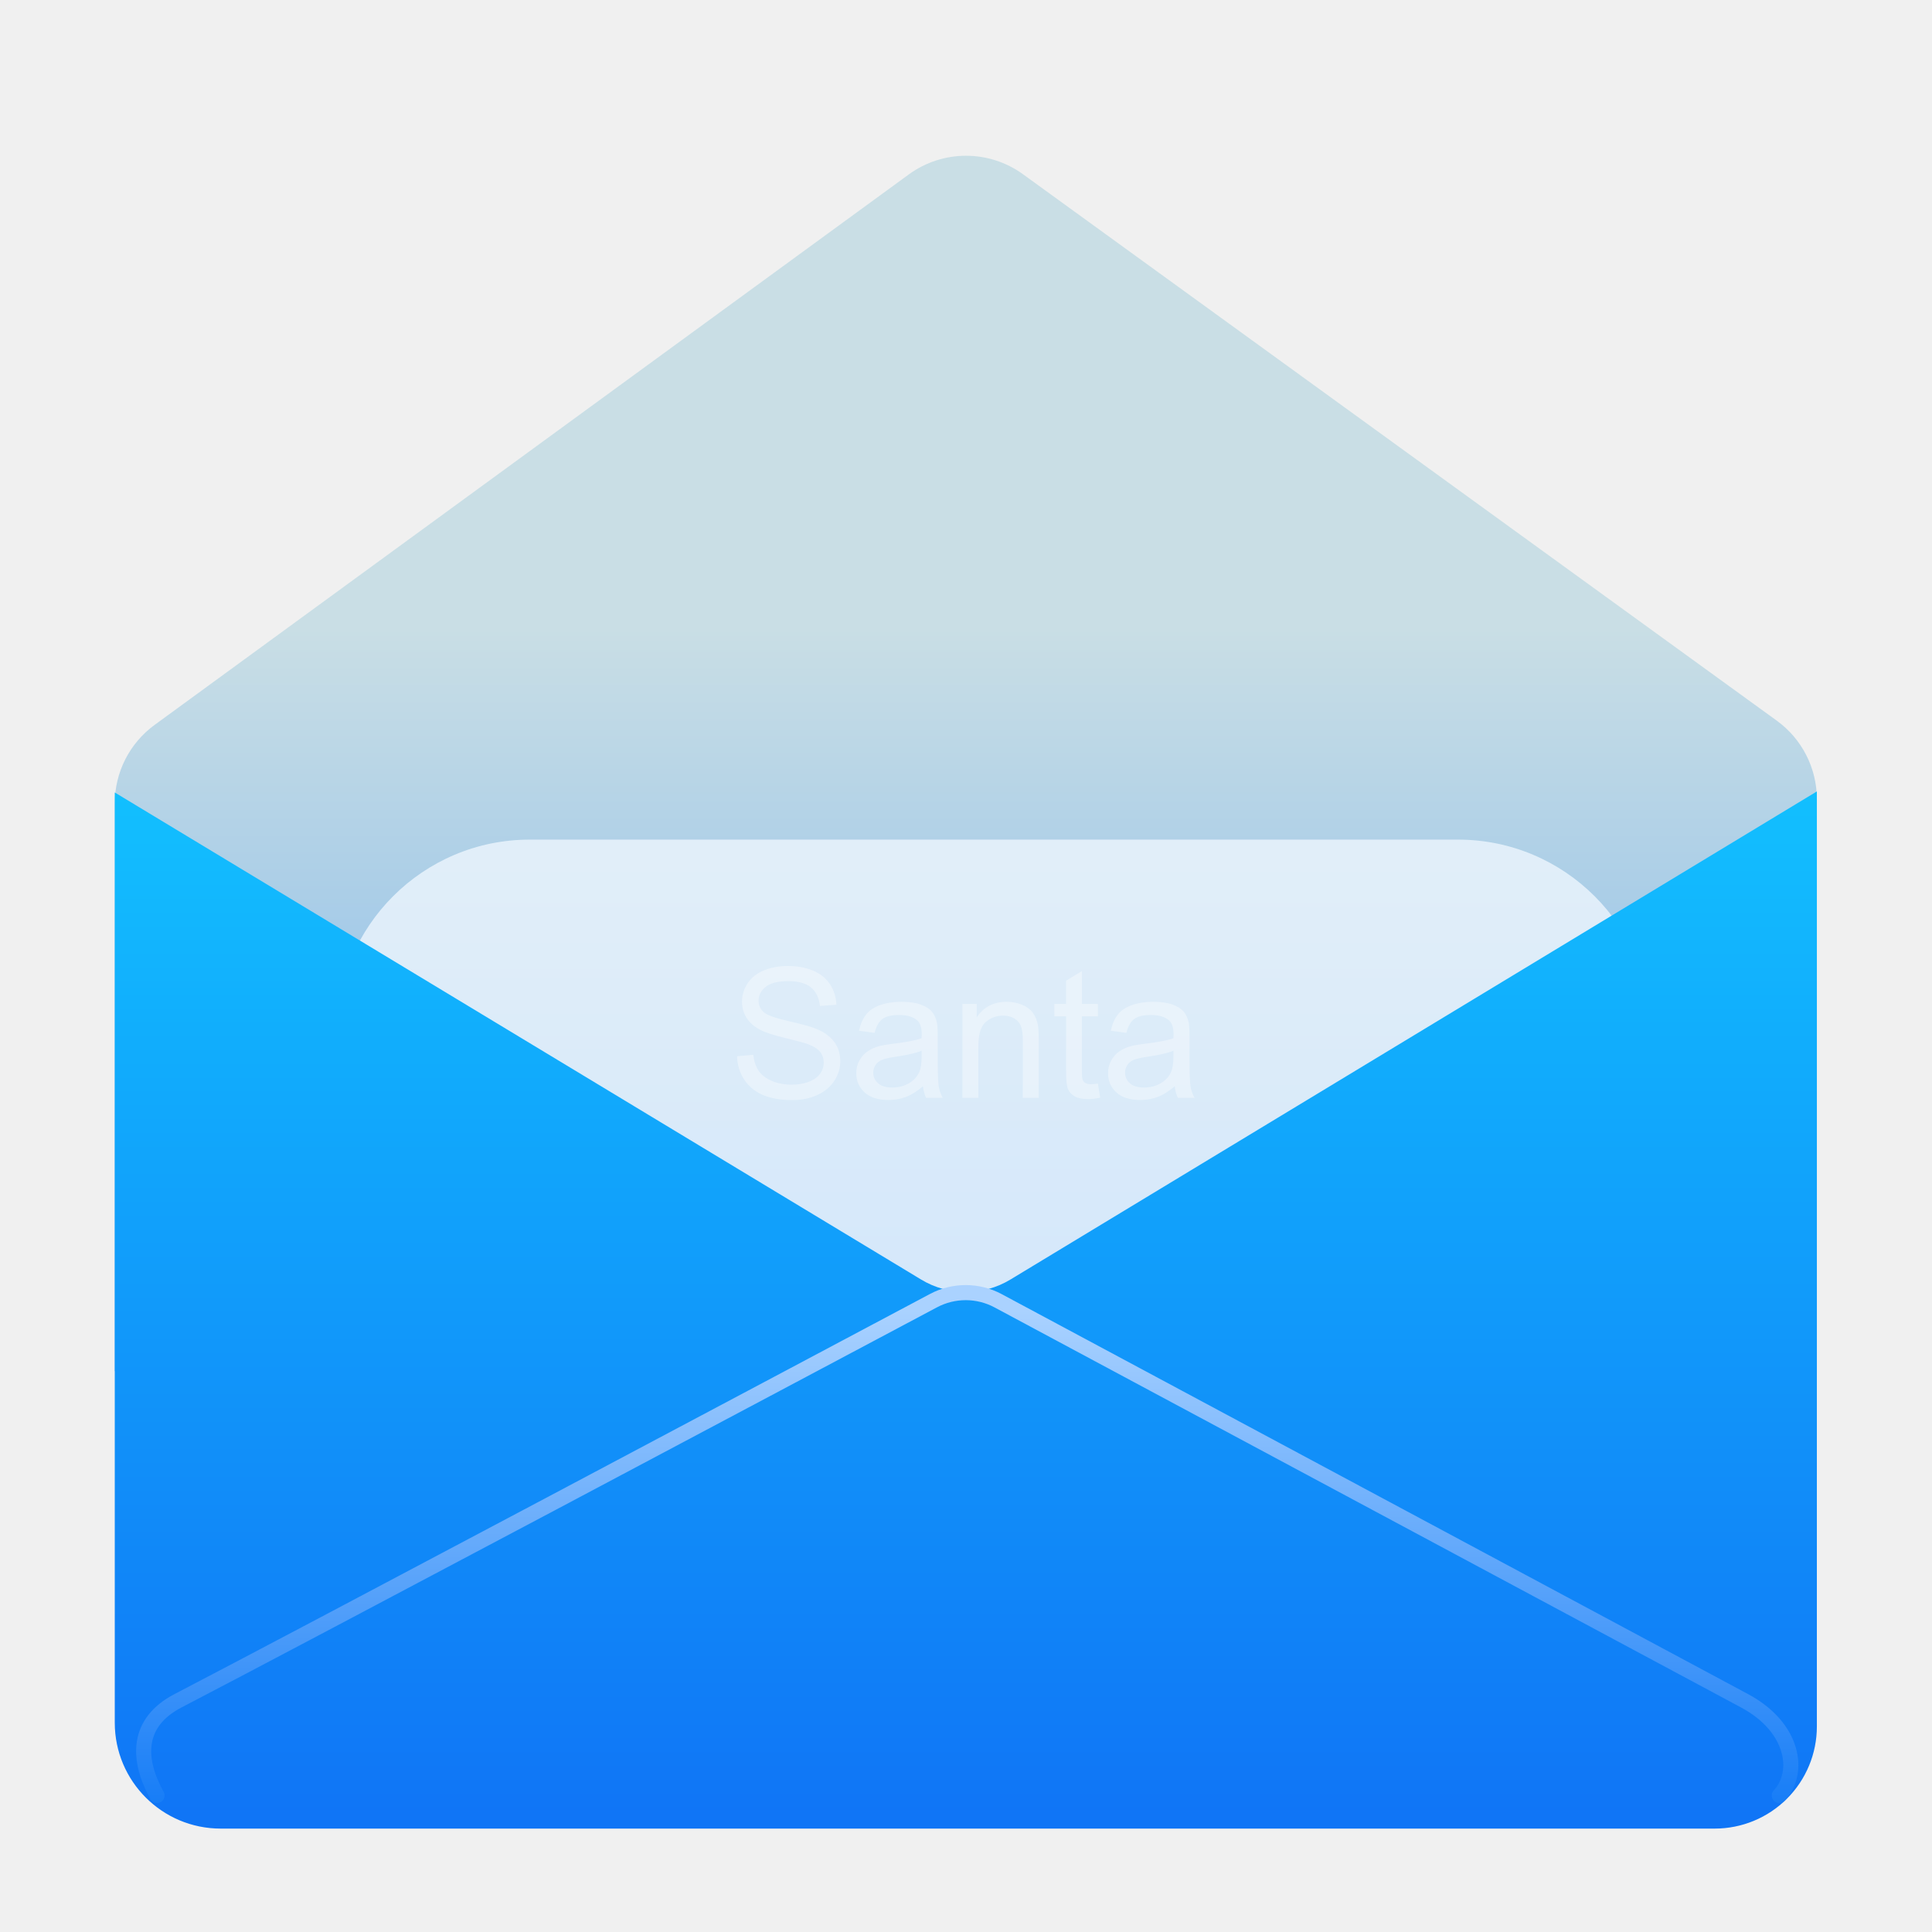
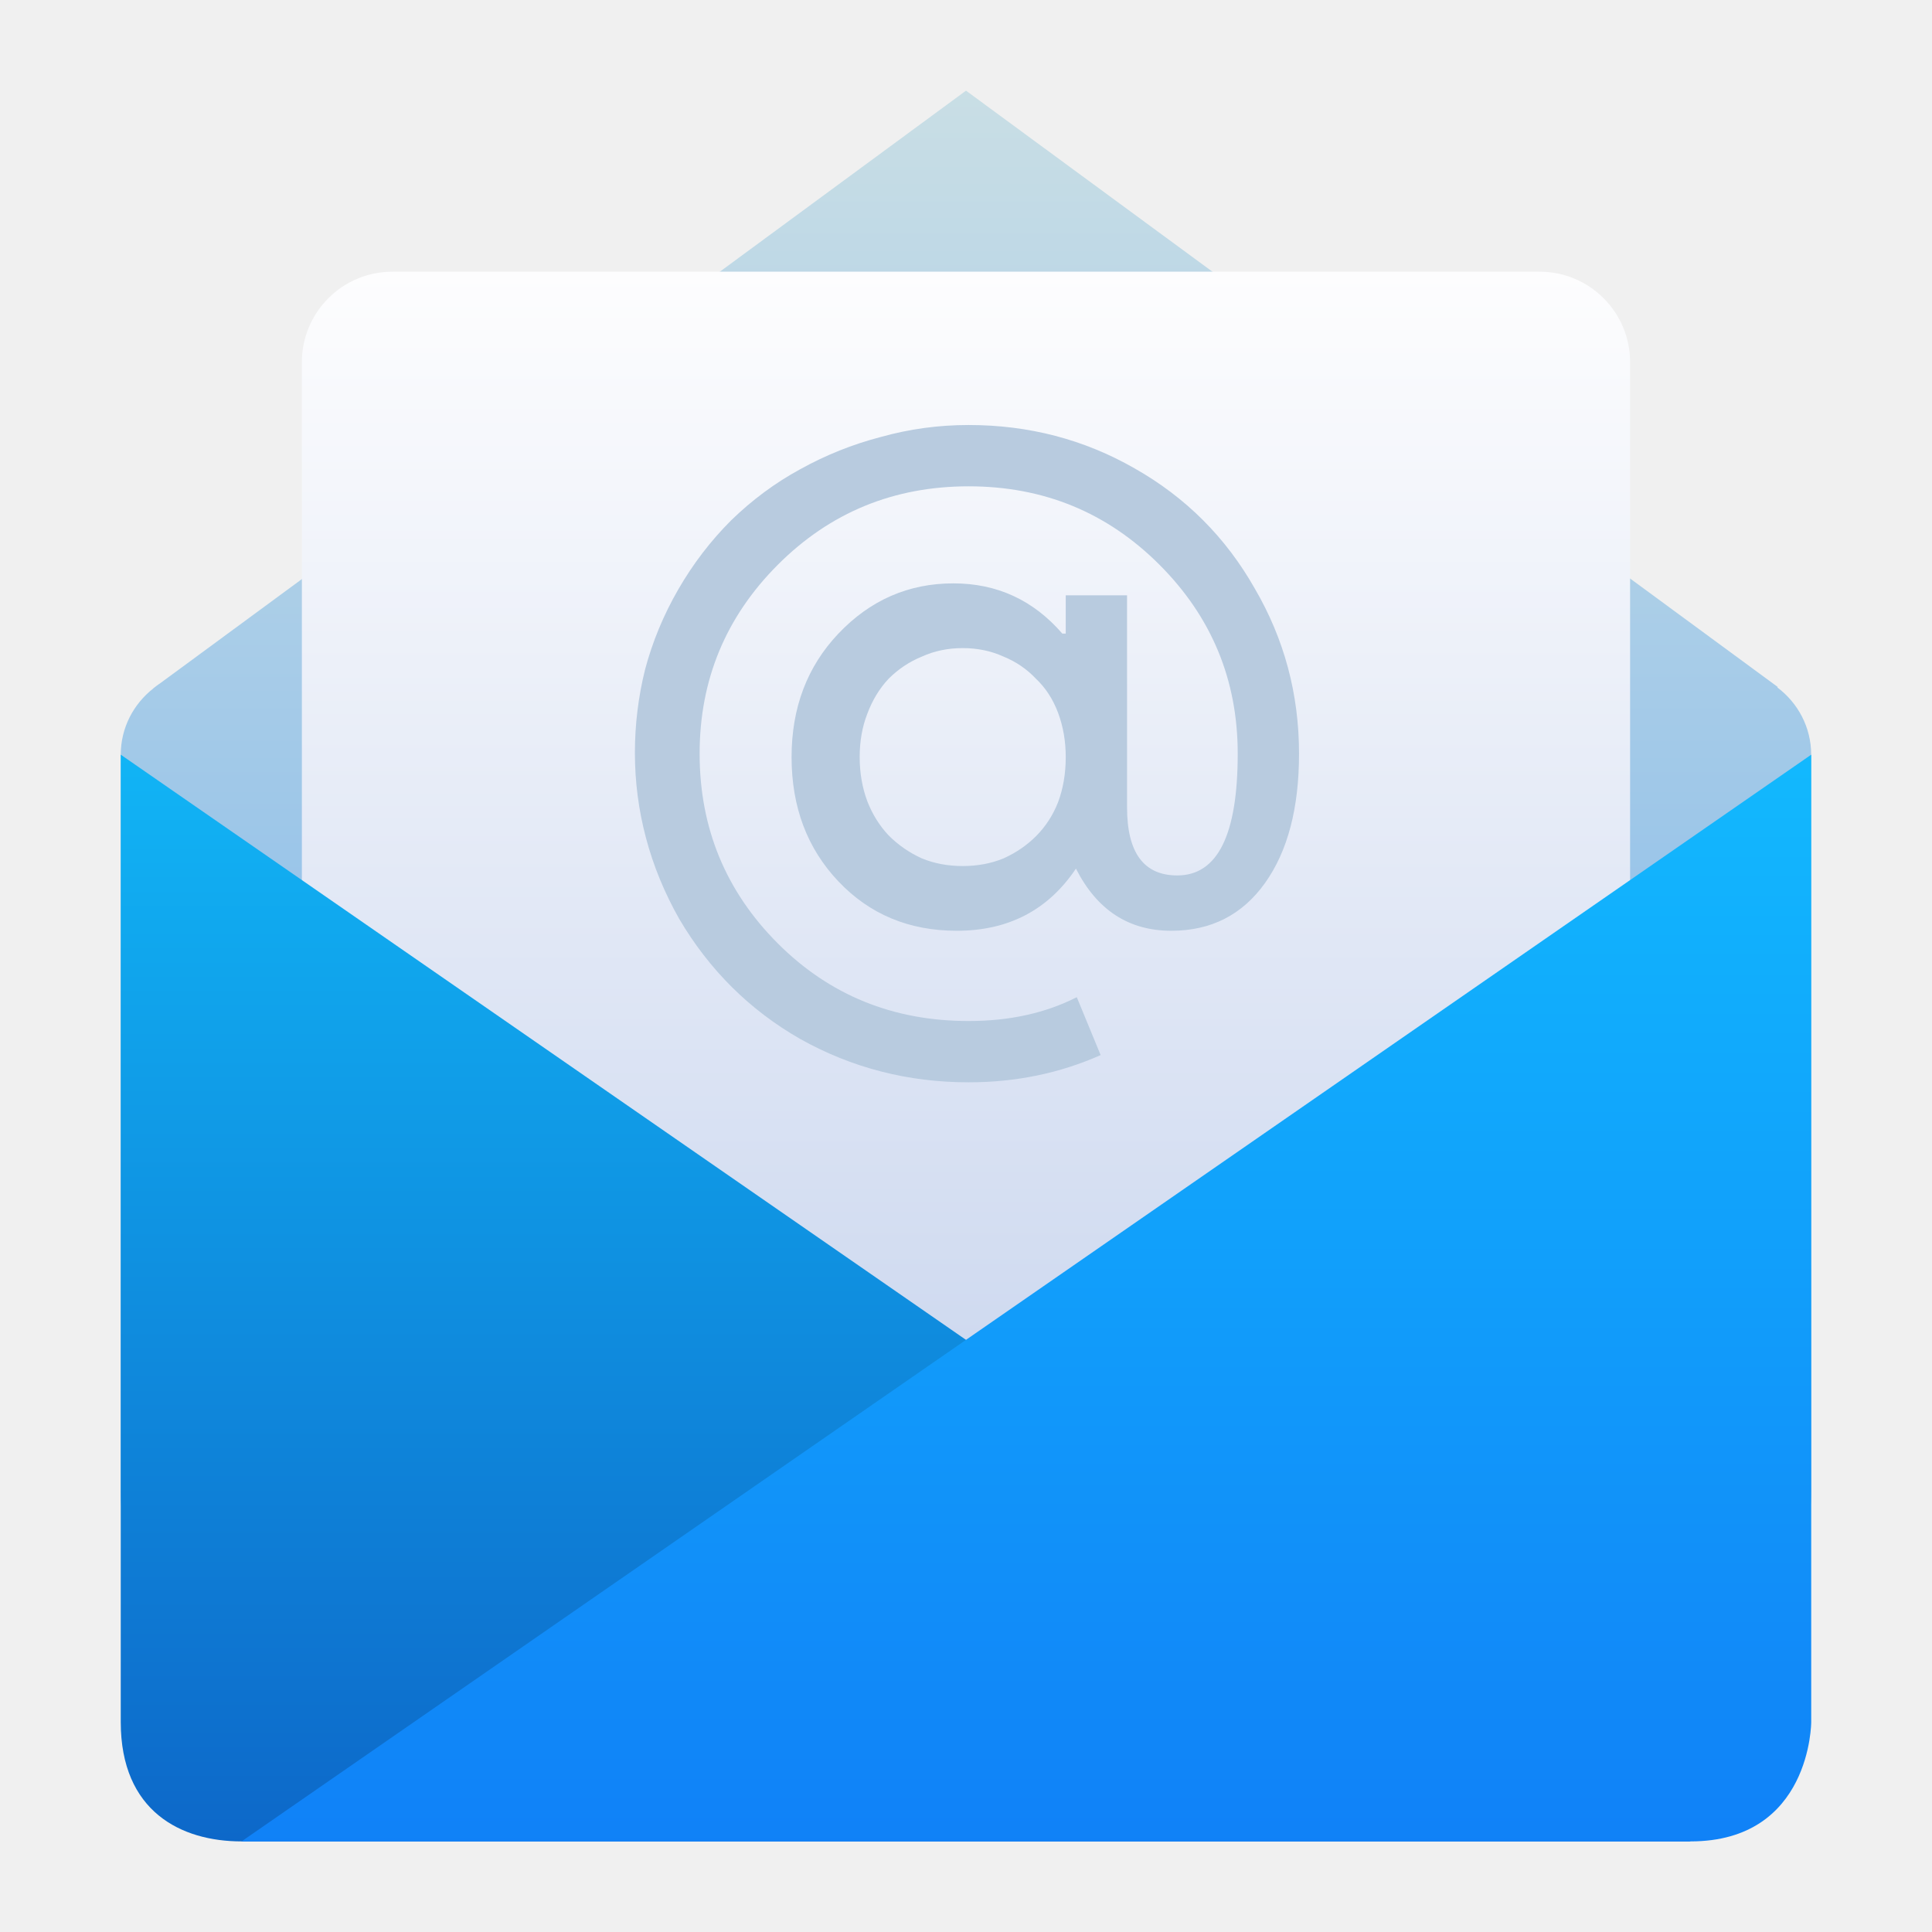
- <svg xmlns="http://www.w3.org/2000/svg" clip-rule="evenodd" fill-rule="evenodd" stroke-linecap="round" stroke-linejoin="round" stroke-miterlimit="1.5" viewBox="0 0 128 128">
-   <linearGradient id="a" x2="1" gradientTransform="matrix(-.10108 327.989 368.777 .0899004 513 316.202)" gradientUnits="userSpaceOnUse">
-     <stop stop-color="#7eb6eb" offset="0" />
-     <stop stop-color="#c9dee5" offset="1" />
-   </linearGradient>
-   <linearGradient id="b" x2="1" gradientTransform="matrix(0 -615.633 615.633 0 183255 867.778)" gradientUnits="userSpaceOnUse">
-     <stop stop-color="#1075f6" offset="0" />
-     <stop stop-color="#12c5ff" offset="1" />
-   </linearGradient>
-   <linearGradient id="c" x2="1" gradientTransform="matrix(0 34.3572 -34.3572 0 -2878.25 86.7914)" gradientUnits="userSpaceOnUse">
-     <stop stop-color="#aad2ff" offset="0" />
-     <stop stop-color="#1079f6" offset="1" />
-   </linearGradient>
-   <path transform="matrix(.1191 0 0 -.133911 2.90175 127.888)" d="m986.317 276.095-946.837.586v280.908c0 15.333 8.234 29.745 22.159 38.785 76.534 49.684 329.945 214.192 419.539 272.354 18.91 12.276 44.562 12.313 63.517.092 89.605-57.77 342.635-220.905 419.32-270.345 14.009-9.032 22.302-23.488 22.302-38.877z" fill="url(#a)" />
-   <path d="m109.404 68.432c0-7.067-5.737-12.805-12.804-12.805h-61.506c-7.067 0-12.805 5.738-12.805 12.805v25.609c0 7.067 5.738 12.805 12.805 12.805h61.506c7.067 0 12.804-5.738 12.804-12.805z" fill="#f1f8ff" fill-opacity=".75" />
-   <path transform="matrix(.1191 0 0 .1191 2.90175 17.0852)" d="m537.72 568.322c-15.261 9.237-34.387 9.246-49.657.022-97.478-58.879-448.583-270.957-448.583-270.957v517.461c0 32.53 26.37 58.901 58.9 58.901h831.144c15.063 0 29.508-5.984 40.159-16.635 10.651-10.65 16.634-25.096 16.634-40.158v-520.155s-351.138 212.532-448.597 271.521z" fill="url(#b)" />
-   <path d="m10.403 118.957c-1.332-2.396-1.379-4.837 1.396-6.279 8.306-4.316 41.294-21.852 50.048-26.507 1.338-.711 2.943-.709 4.279.007 8.678 4.652 41.199 22.084 49.45 26.5 3.285 1.759 3.725 4.758 2.306 6.279" fill="none" stroke="url(#c)" />
-   <path d="m48.833 69.977 1.072-.094c.051.429.169.782.354 1.057.186.276.474.498.865.668.39.17.83.255 1.318.255.434 0 .816-.064 1.149-.193.332-.129.579-.306.741-.53.162-.225.243-.47.243-.736 0-.269-.078-.505-.234-.706-.157-.201-.415-.37-.774-.507-.23-.089-.74-.229-1.529-.419-.789-.189-1.342-.368-1.658-.536-.411-.215-.716-.481-.917-.799-.202-.319-.302-.675-.302-1.07 0-.433.123-.839.369-1.216s.605-.663 1.078-.858.998-.293 1.576-.293c.637 0 1.198.103 1.685.308.486.205.86.506 1.122.905.262.398.402.85.422 1.353l-1.09.082c-.059-.543-.257-.953-.595-1.23s-.837-.416-1.497-.416c-.687 0-1.188.126-1.503.378-.314.252-.471.556-.471.911 0 .309.111.563.334.762.218.199.79.403 1.713.612.924.209 1.558.392 1.902.548.5.23.869.522 1.107.876.238.353.358.761.358 1.222 0 .457-.131.887-.393 1.292-.262.404-.638.718-1.128.943s-1.042.337-1.655.337c-.778 0-1.429-.113-1.954-.34-.526-.227-.938-.567-1.237-1.022-.298-.456-.456-.97-.471-1.544zm12.316 1.992c-.391.332-.767.566-1.128.703s-.749.205-1.163.205c-.684 0-1.209-.167-1.576-.501s-.551-.761-.551-1.28c0-.305.069-.583.208-.835s.32-.454.545-.607c.225-.152.478-.267.759-.345.207-.055.519-.108.937-.159.852-.101 1.479-.222 1.881-.363.004-.144.006-.236.006-.275 0-.43-.1-.733-.299-.908-.269-.239-.67-.358-1.201-.358-.496 0-.862.087-1.099.261-.236.174-.411.481-.524.923l-1.031-.141c.094-.441.248-.798.463-1.069.215-.272.525-.481.931-.627.407-.147.877-.22 1.412-.22.532 0 .963.063 1.295.188s.577.282.733.471c.156.19.265.429.328.718.035.18.053.504.053.973v1.406c0 .98.022 1.6.067 1.86s.134.509.267.747h-1.102c-.109-.218-.18-.474-.211-.767zm16.682 0c-.391.332-.767.566-1.128.703-.362.137-.749.205-1.163.205-.684 0-1.209-.167-1.576-.501-.368-.334-.551-.761-.551-1.28 0-.305.069-.583.208-.835.138-.252.32-.454.545-.607.224-.152.477-.267.758-.345.208-.055.52-.108.938-.159.852-.101 1.479-.222 1.881-.363.004-.144.006-.236.006-.275 0-.43-.1-.733-.299-.908-.27-.239-.67-.358-1.201-.358-.496 0-.863.087-1.099.261s-.411.481-.524.923l-1.032-.141c.094-.441.248-.798.463-1.069.215-.272.526-.481.932-.627.406-.147.877-.22 1.412-.22.531 0 .963.063 1.295.188s.576.282.732.471c.157.19.266.429.329.718.035.18.052.504.052.973v1.406c0 .98.023 1.6.068 1.86s.133.509.266.747h-1.101c-.11-.218-.18-.474-.211-.767zm-5.092-.176.152.932c-.297.062-.562.093-.797.093-.382 0-.679-.06-.89-.181s-.36-.281-.446-.478c-.085-.197-.128-.612-.128-1.245v-3.58h-.774v-.82h.774v-1.541l1.048-.633v2.174h1.061v.82h-1.061v3.639c0 .3.019.494.056.58s.098.154.182.205.204.076.36.076c.117 0 .272-.014.463-.041zm-8.977.943v-6.222h.95v.884c.457-.683 1.117-1.025 1.98-1.025.375 0 .72.067 1.034.202.315.135.55.312.706.53.157.219.266.479.328.78.039.195.059.537.059 1.025v3.826h-1.055v-3.785c0-.43-.041-.751-.123-.964s-.227-.383-.436-.509c-.209-.127-.454-.191-.736-.191-.449 0-.837.143-1.163.428s-.489.826-.489 1.623v3.398zm-2.701-3.123c-.383.157-.957.289-1.722.399-.434.062-.741.133-.92.211-.18.078-.319.192-.416.342-.098.151-.147.318-.147.501 0 .282.107.516.319.704.213.187.525.281.935.281.406 0 .768-.089 1.084-.267s.549-.421.697-.729c.114-.239.17-.59.17-1.055zm16.682 0c-.383.157-.957.289-1.723.399-.433.062-.74.133-.92.211-.179.078-.318.192-.416.342-.097.151-.146.318-.146.501 0 .282.106.516.319.704.213.187.525.281.935.281.406 0 .767-.089 1.084-.267.316-.178.548-.421.697-.729.113-.239.17-.59.17-1.055z" fill="#ffffff" fill-opacity=".36" fill-rule="nonzero" />
+ <svg xmlns="http://www.w3.org/2000/svg" xmlns:xlink="http://www.w3.org/1999/xlink" width="64" height="64" version="1" id="svg6">
+   <defs id="defs6">
+     <linearGradient id="linearGradient12">
+       <stop style="stop-color:#cfdaf0;stop-opacity:1;" offset="0" id="stop12" />
+       <stop style="stop-color:#fdfdfe;stop-opacity:1;" offset="1" id="stop13" />
+     </linearGradient>
+     <linearGradient id="linearGradient10">
+       <stop style="stop-color:#12c5ff;stop-opacity:1;" offset="0" id="stop10" />
+       <stop style="stop-color:#0c57bf;stop-opacity:1;" offset="1" id="stop11" />
+     </linearGradient>
+     <linearGradient id="linearGradient8">
+       <stop style="stop-color:#12c5ff;stop-opacity:1;" offset="0" id="stop8" />
+       <stop style="stop-color:#1075f6;stop-opacity:1;" offset="1" id="stop9" />
+     </linearGradient>
+     <linearGradient id="linearGradient6">
+       <stop style="stop-color:#c9dee5;stop-opacity:1;" offset="0" id="stop6" />
+       <stop style="stop-color:#7eb6eb;stop-opacity:1;" offset="1" id="stop7" />
+     </linearGradient>
+     <linearGradient xlink:href="#linearGradient6" id="linearGradient7" x1="31.999" y1="3.004" x2="31.999" y2="44.999" gradientUnits="userSpaceOnUse" />
+     <linearGradient xlink:href="#linearGradient8" id="linearGradient9" x1="33.999" y1="17.001" x2="33.999" y2="68.999" gradientUnits="userSpaceOnUse" />
+     <linearGradient xlink:href="#linearGradient10" id="linearGradient11" x1="29.999" y1="17.001" x2="29.999" y2="68.999" gradientUnits="userSpaceOnUse" />
+     <linearGradient xlink:href="#linearGradient12" id="linearGradient13" x1="32" y1="44.385" x2="32" y2="9" gradientUnits="userSpaceOnUse" />
+   </defs>
+   <path style="fill:url(#linearGradient7);fill-opacity:1" d="m 5.274,22.655 c -0.057,0.037 -0.11,0.082 -0.164,0.123 l -0.033,0.025 0,0.004 c -0.652,0.512 -1.077,1.299 -1.077,2.196 l 3e-5,24.397 c 4e-6,4 3.154,4 4,4 l 47.998,0 c 0,0 4,0 4,-4 l -4e-5,-24.397 c 0,-0.917 -0.444,-1.721 -1.121,-2.231 l 0.012,-0.016 L 32,3.003 c 0,0 -26.889,19.777 -26.725,19.654 z" id="path2" />
+   <rect style="fill:url(#linearGradient13)" width="43.999" height="35.999" x="10" y="9" rx="3" ry="2.998" id="rect3" />
+   <path style="fill:url(#linearGradient11);fill-opacity:1" d="m 4,25 51.998,35.999 -47.998,0 C 6,60.999 4,60.01 4,57.043 Z" id="path4" />
+   <path style="fill:url(#linearGradient9);fill-opacity:1" d="m 55.999,60.999 c 4,0 4,-3.956 4,-3.956 l 0,-32.043 -51.998,35.999 z" id="path5" />
+   <path d="m 43.032,24.966 c 0,1.805 -0.376,3.234 -1.128,4.287 -0.752,1.053 -1.787,1.58 -3.103,1.58 -1.41,0 -2.463,-0.686 -3.159,-2.059 -0.921,1.373 -2.237,2.059 -3.948,2.059 -1.58,0 -2.887,-0.545 -3.921,-1.636 -1.034,-1.091 -1.551,-2.463 -1.551,-4.118 0,-1.636 0.517,-2.999 1.551,-4.09 1.053,-1.109 2.322,-1.664 3.808,-1.664 1.448,0 2.651,0.555 3.61,1.664 h 0.113 v -1.269 h 2.031 v 7.023 c 0,1.504 0.554,2.257 1.664,2.257 1.335,0 2.002,-1.345 2.002,-4.034 0,-2.444 -0.865,-4.531 -2.595,-6.261 -1.73,-1.73 -3.836,-2.595 -6.318,-2.595 -2.482,0 -4.588,0.865 -6.318,2.595 -1.729,1.73 -2.594,3.817 -2.594,6.261 0,2.463 0.865,4.56 2.594,6.29 1.712,1.711 3.818,2.567 6.318,2.567 1.354,0 2.548,-0.264 3.582,-0.79 l 0.79,1.918 c -1.354,0.602 -2.811,0.902 -4.372,0.902 -2.012,0 -3.873,-0.479 -5.584,-1.438 -1.674,-0.959 -3.009,-2.285 -4.005,-3.977 -0.489,-0.865 -0.856,-1.758 -1.1,-2.68 -0.245,-0.921 -0.367,-1.861 -0.367,-2.82 0,-0.94 0.113,-1.862 0.338,-2.764 0.245,-0.921 0.612,-1.805 1.1,-2.651 0.489,-0.847 1.072,-1.608 1.749,-2.285 0.696,-0.677 1.457,-1.241 2.285,-1.692 0.846,-0.47 1.739,-0.828 2.679,-1.072 0.94,-0.263 1.909,-0.395 2.905,-0.395 1.994,0 3.827,0.479 5.5,1.438 1.693,0.959 3.018,2.285 3.977,3.977 0.978,1.674 1.467,3.498 1.467,5.472 z m -14.554,0.113 c 0,0.526 0.085,1.015 0.254,1.467 0.169,0.432 0.404,0.808 0.705,1.128 0.32,0.32 0.686,0.573 1.1,0.761 0.414,0.17 0.865,0.254 1.354,0.254 0.489,0 0.94,-0.084 1.354,-0.254 0.413,-0.188 0.771,-0.432 1.072,-0.733 0.319,-0.32 0.564,-0.696 0.733,-1.128 0.169,-0.451 0.254,-0.95 0.254,-1.495 0,-0.526 -0.085,-1.015 -0.254,-1.467 -0.169,-0.451 -0.414,-0.827 -0.733,-1.128 -0.301,-0.32 -0.659,-0.564 -1.072,-0.733 -0.414,-0.188 -0.865,-0.282 -1.354,-0.282 -0.489,0 -0.94,0.094 -1.354,0.282 -0.414,0.169 -0.78,0.413 -1.1,0.733 -0.301,0.32 -0.536,0.705 -0.705,1.157 -0.169,0.432 -0.254,0.912 -0.254,1.438 z" style="clip-rule:evenodd;fill:#b8cbdf;fill-opacity:1;fill-rule:nonzero;stroke-linejoin:round;stroke-miterlimit:2" id="path5-6" />
</svg>
